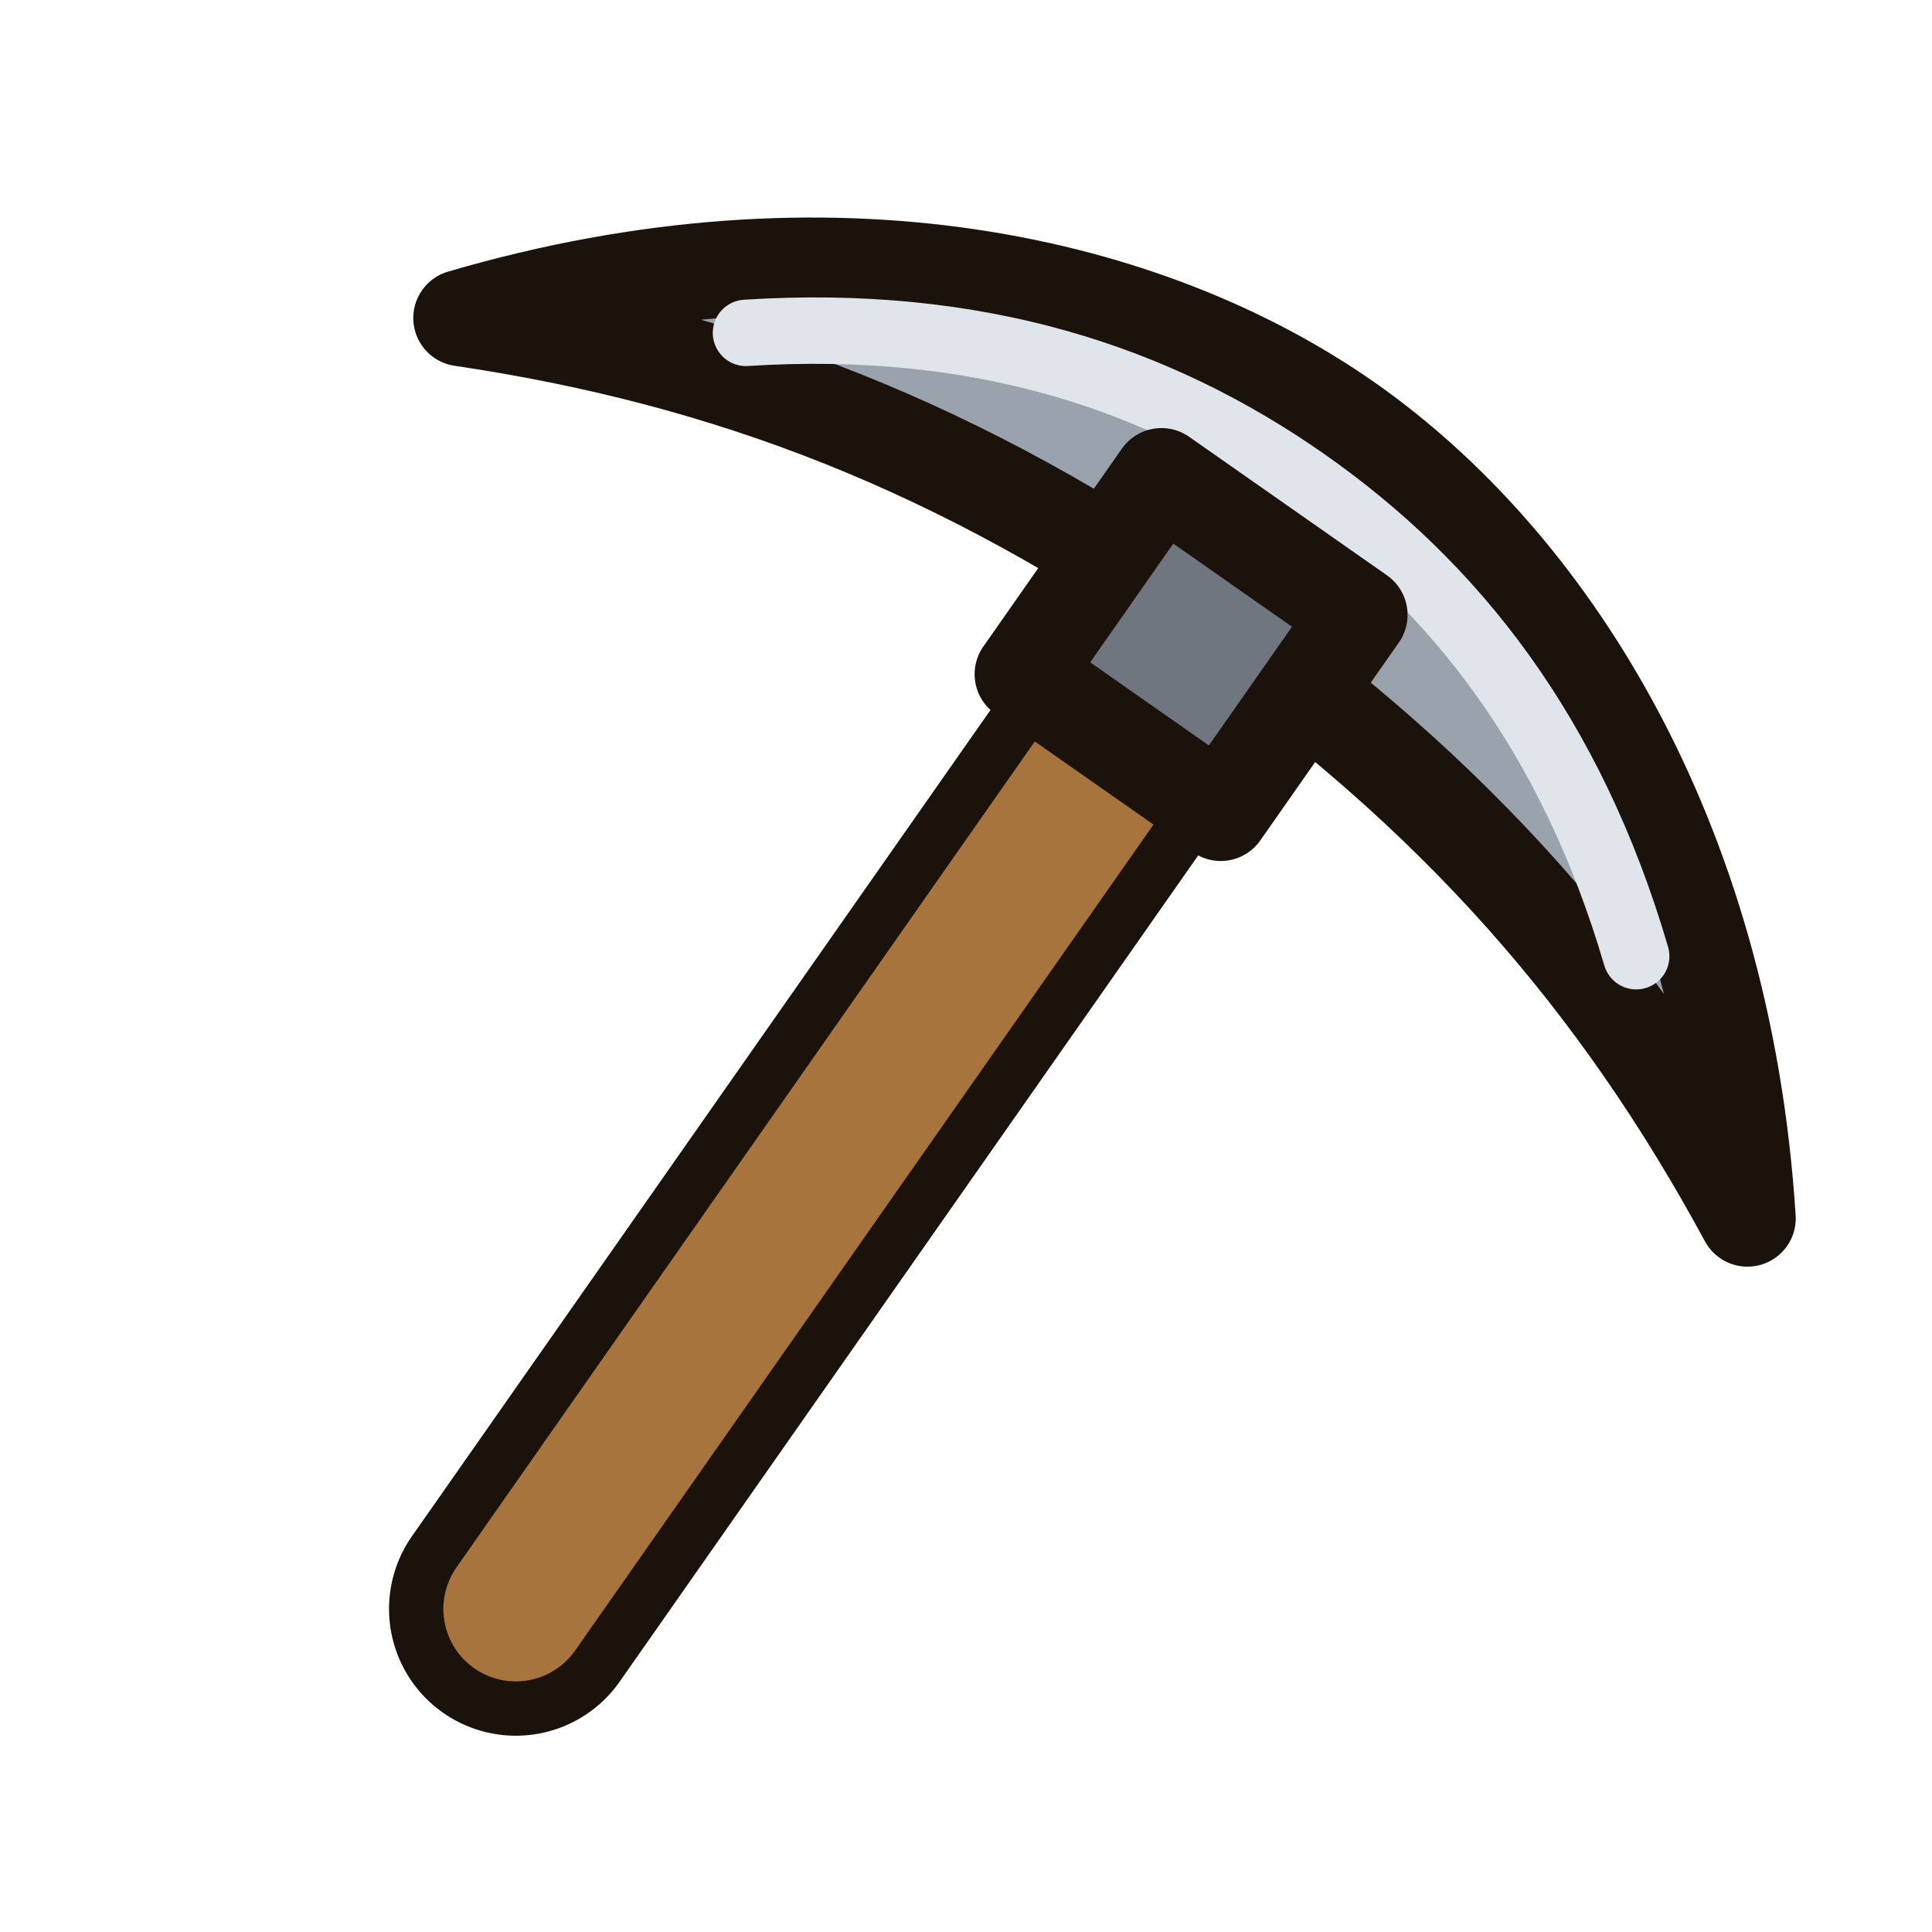
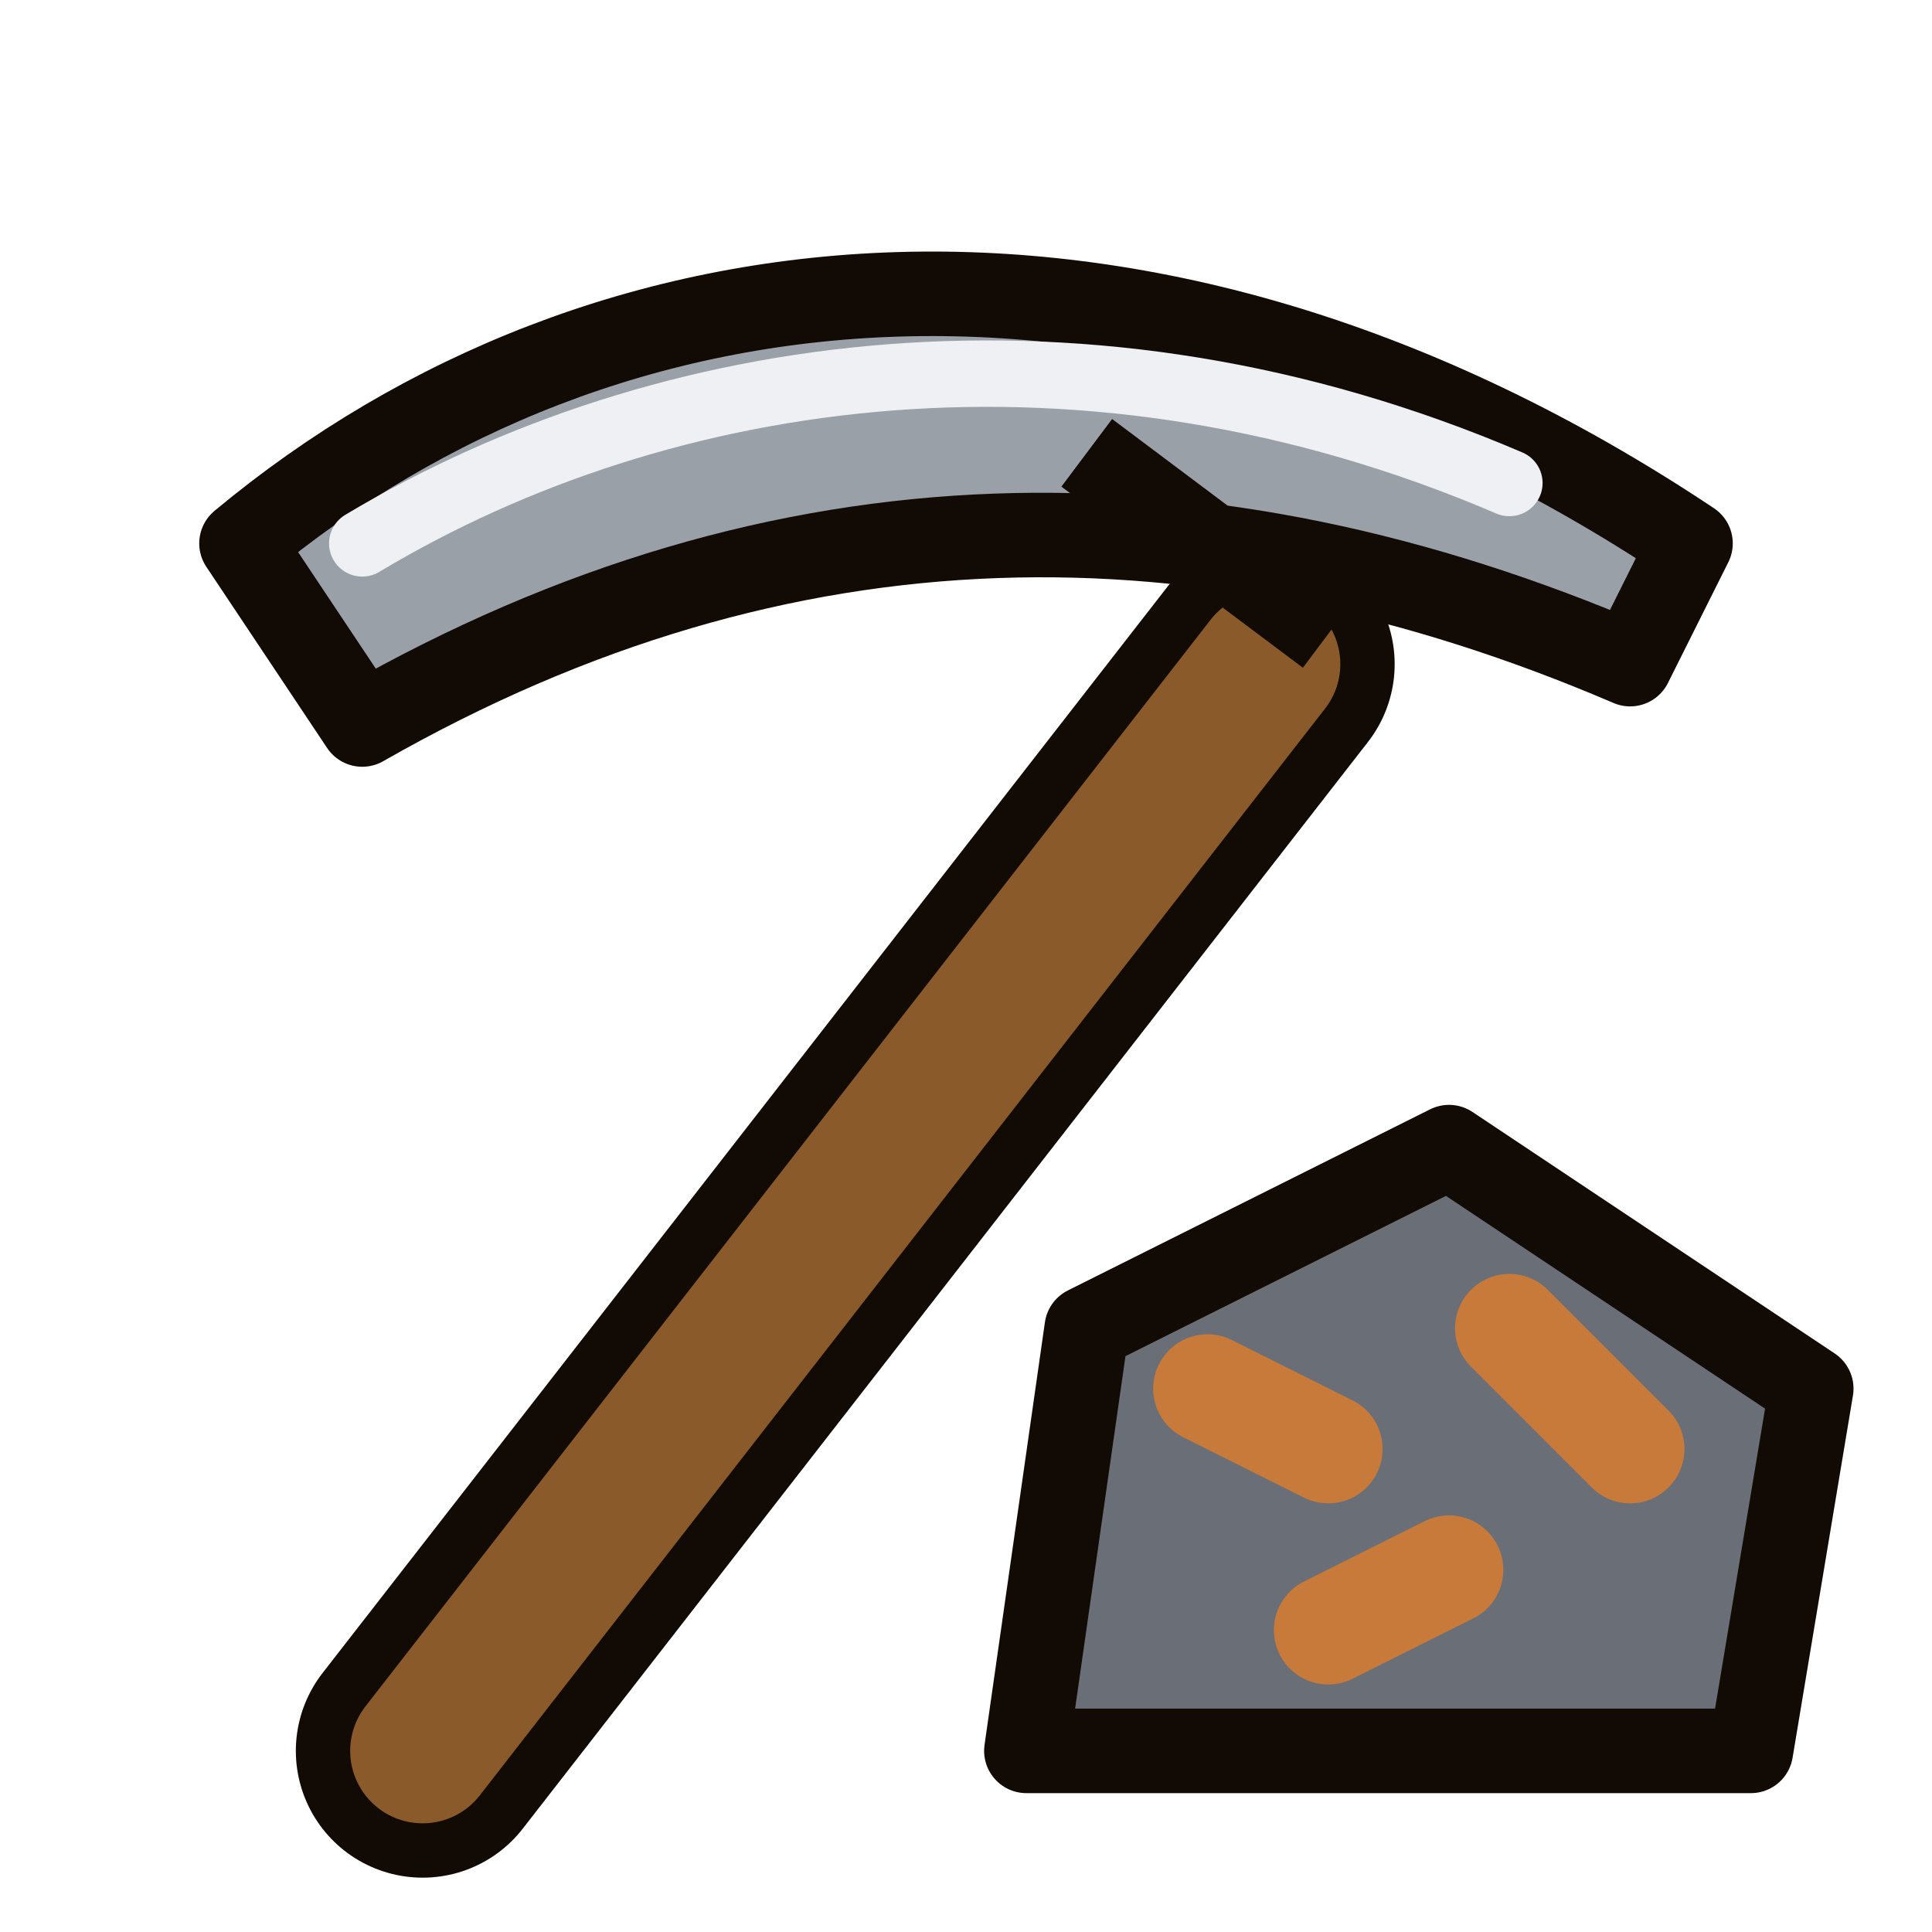
<svg xmlns="http://www.w3.org/2000/svg" viewBox="0 0 32 32" width="32" height="32">
-   <g transform="rotate(35 16 16)">
-     <path d="M16 11v18" stroke="#1c120c" stroke-width="4.2" stroke-linecap="round" />
-     <path d="M16 11v18" stroke="#a8743e" stroke-width="2.4" stroke-linecap="round" />
-     <path d="M3 12c4-5 9-7 13-7s9 2 13 7c-4-2-8-3-13-3S7 10 3 12z" fill="#9aa3ad" stroke="#1c120c" stroke-width="1.6" stroke-linejoin="round" stroke-linecap="round" />
-     <path d="M7 9.5c3-2.4 6-3.3 9-3.3s6 .9 9 3.3" stroke="#dfe5ea" stroke-width="1.1" fill="none" stroke-linecap="round" />
-     <path d="M14 7.5h4v4h-4z" fill="#6f7680" stroke="#1c120c" stroke-width="1.6" stroke-linejoin="round" stroke-linecap="round" />
-   </g>
+   <path d="M7 29L21 11" stroke="#120a05" stroke-width="4.2" stroke-linecap="round" fill="none" />
+   <path d="M7 29L21 11" stroke="#8a5a2b" stroke-width="2.4" stroke-linecap="round" fill="none" />
+   <path d="M4 9c6-5 15-6 24 0l-1 2c-7-3-14-3-21 1z" fill="#9aa0a8" stroke="#120a05" stroke-width="1.4" stroke-linejoin="round" stroke-linecap="round" />
+   <path d="M6 9c5-3 12-4 19-1" stroke="#eef0f3" stroke-width="1.1" stroke-linecap="round" fill="none" />
+   <path d="M18 7.5l4 3" stroke="#120a05" stroke-width="1.4" />
+   <path d="M18 22l6-3 6 4-1 6H17z" fill="#6a6e76" stroke="#120a05" stroke-width="1.4" stroke-linejoin="round" stroke-linecap="round" />
+   <path d="M20 23l2 1M25 22l2 2M22 27l2-1" stroke="#c87a3a" stroke-width="1.8" stroke-linecap="round" fill="none" />
</svg>
